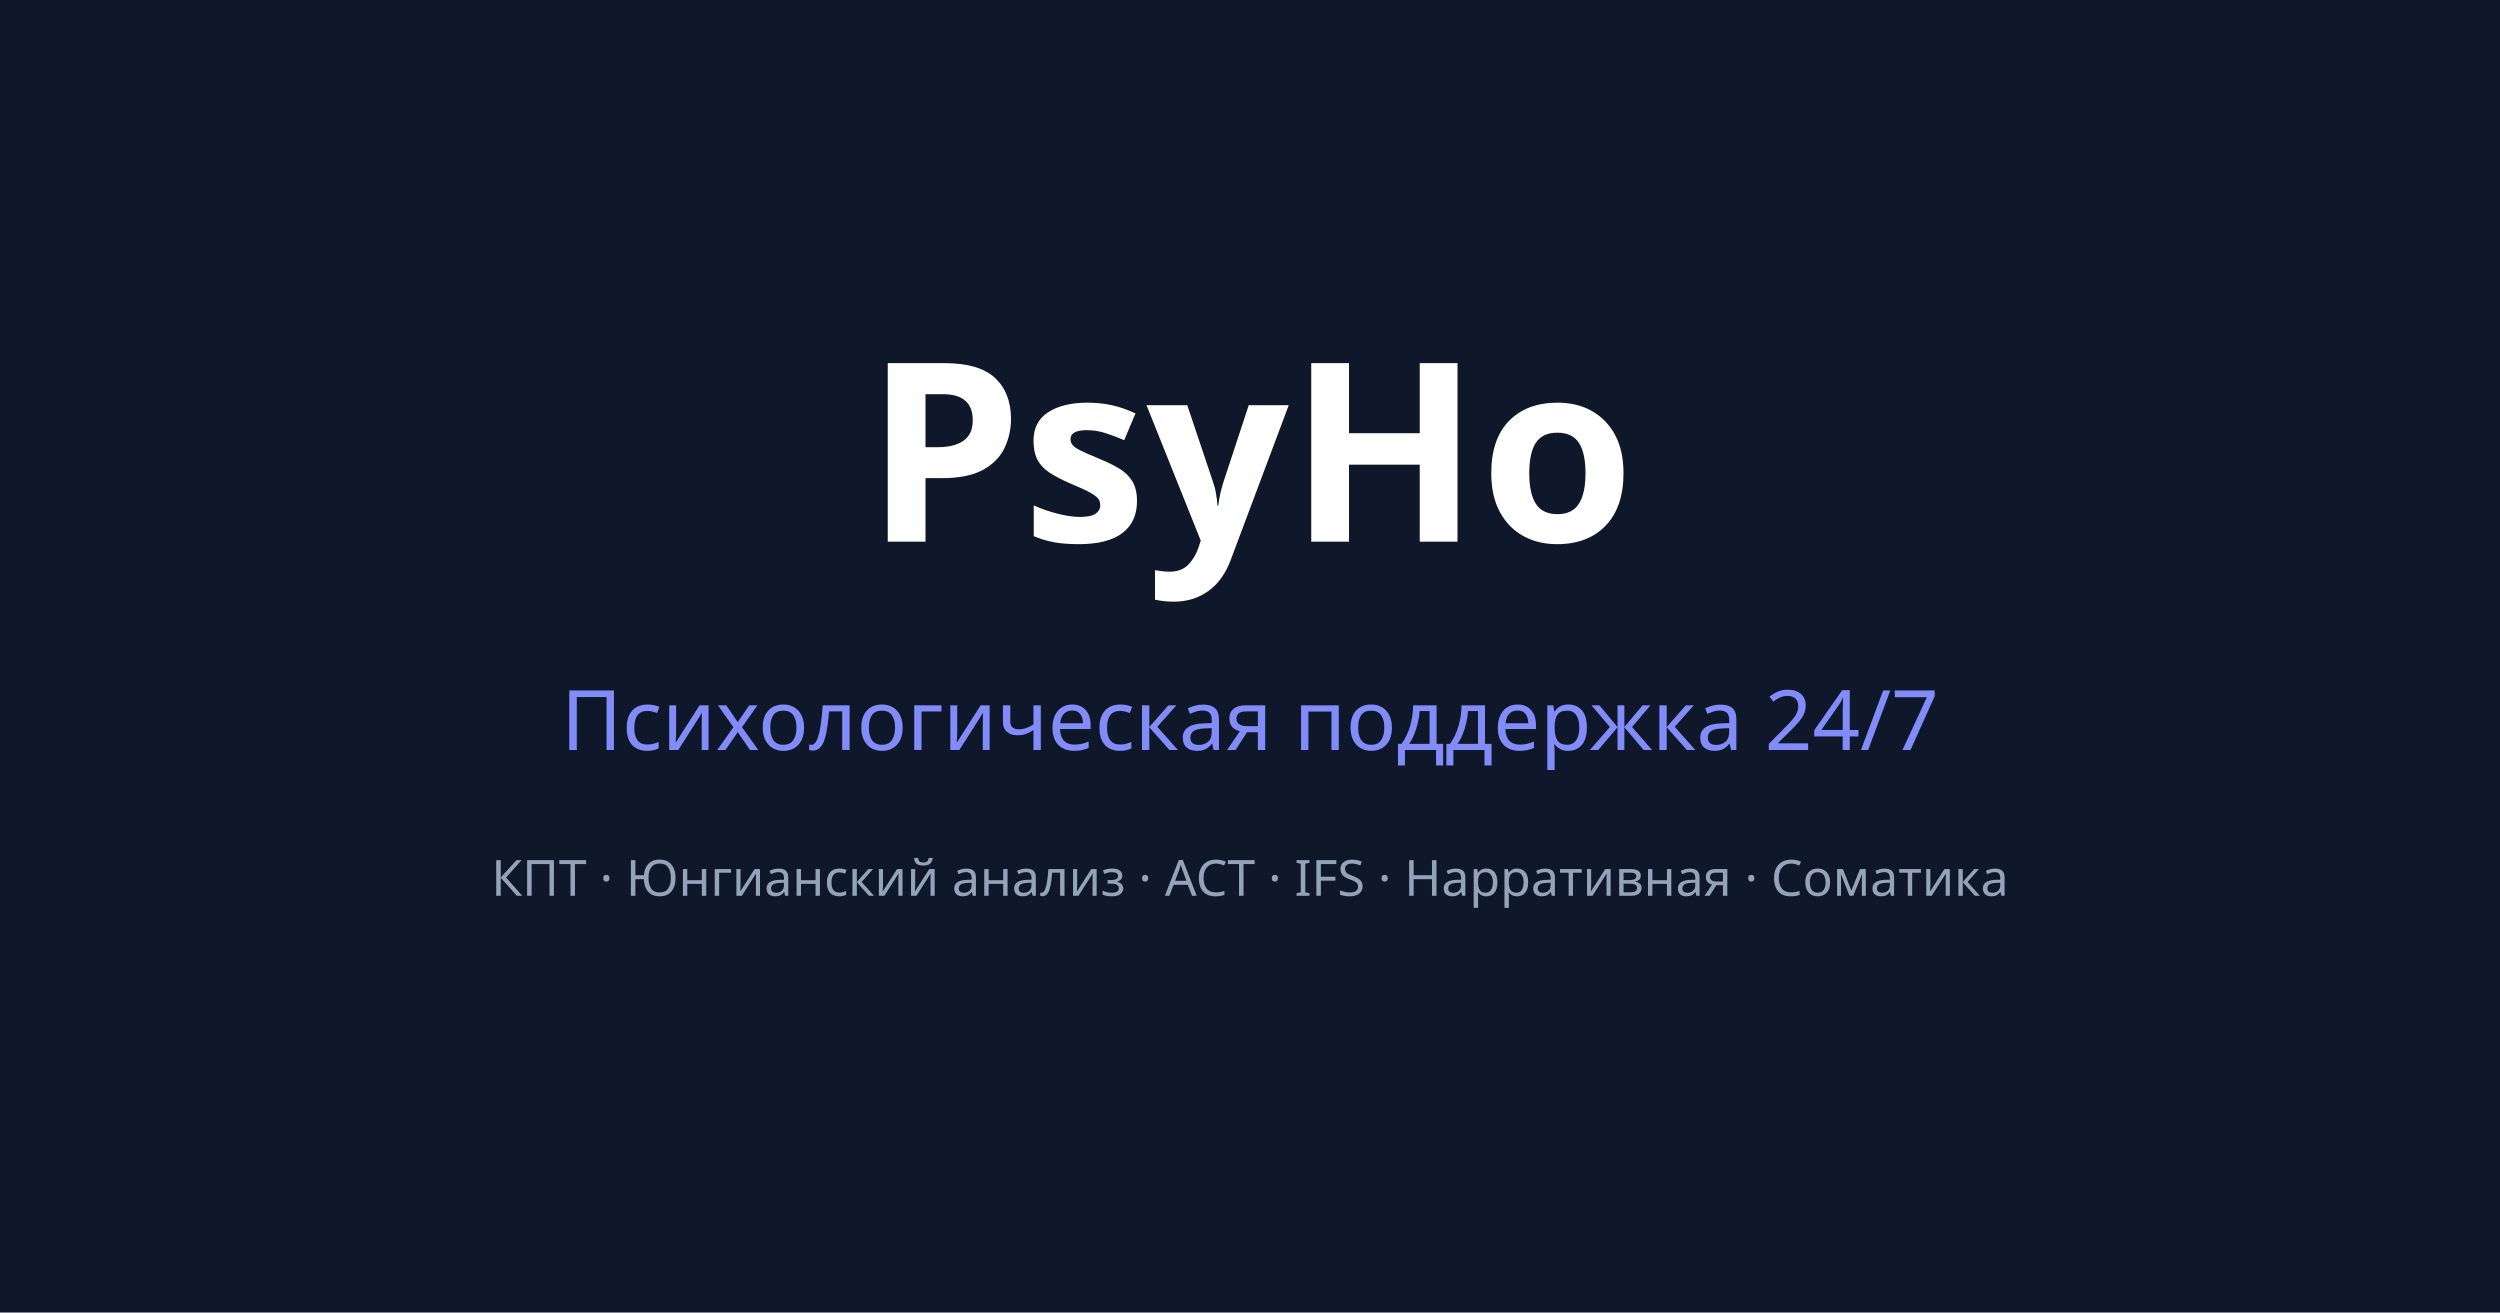
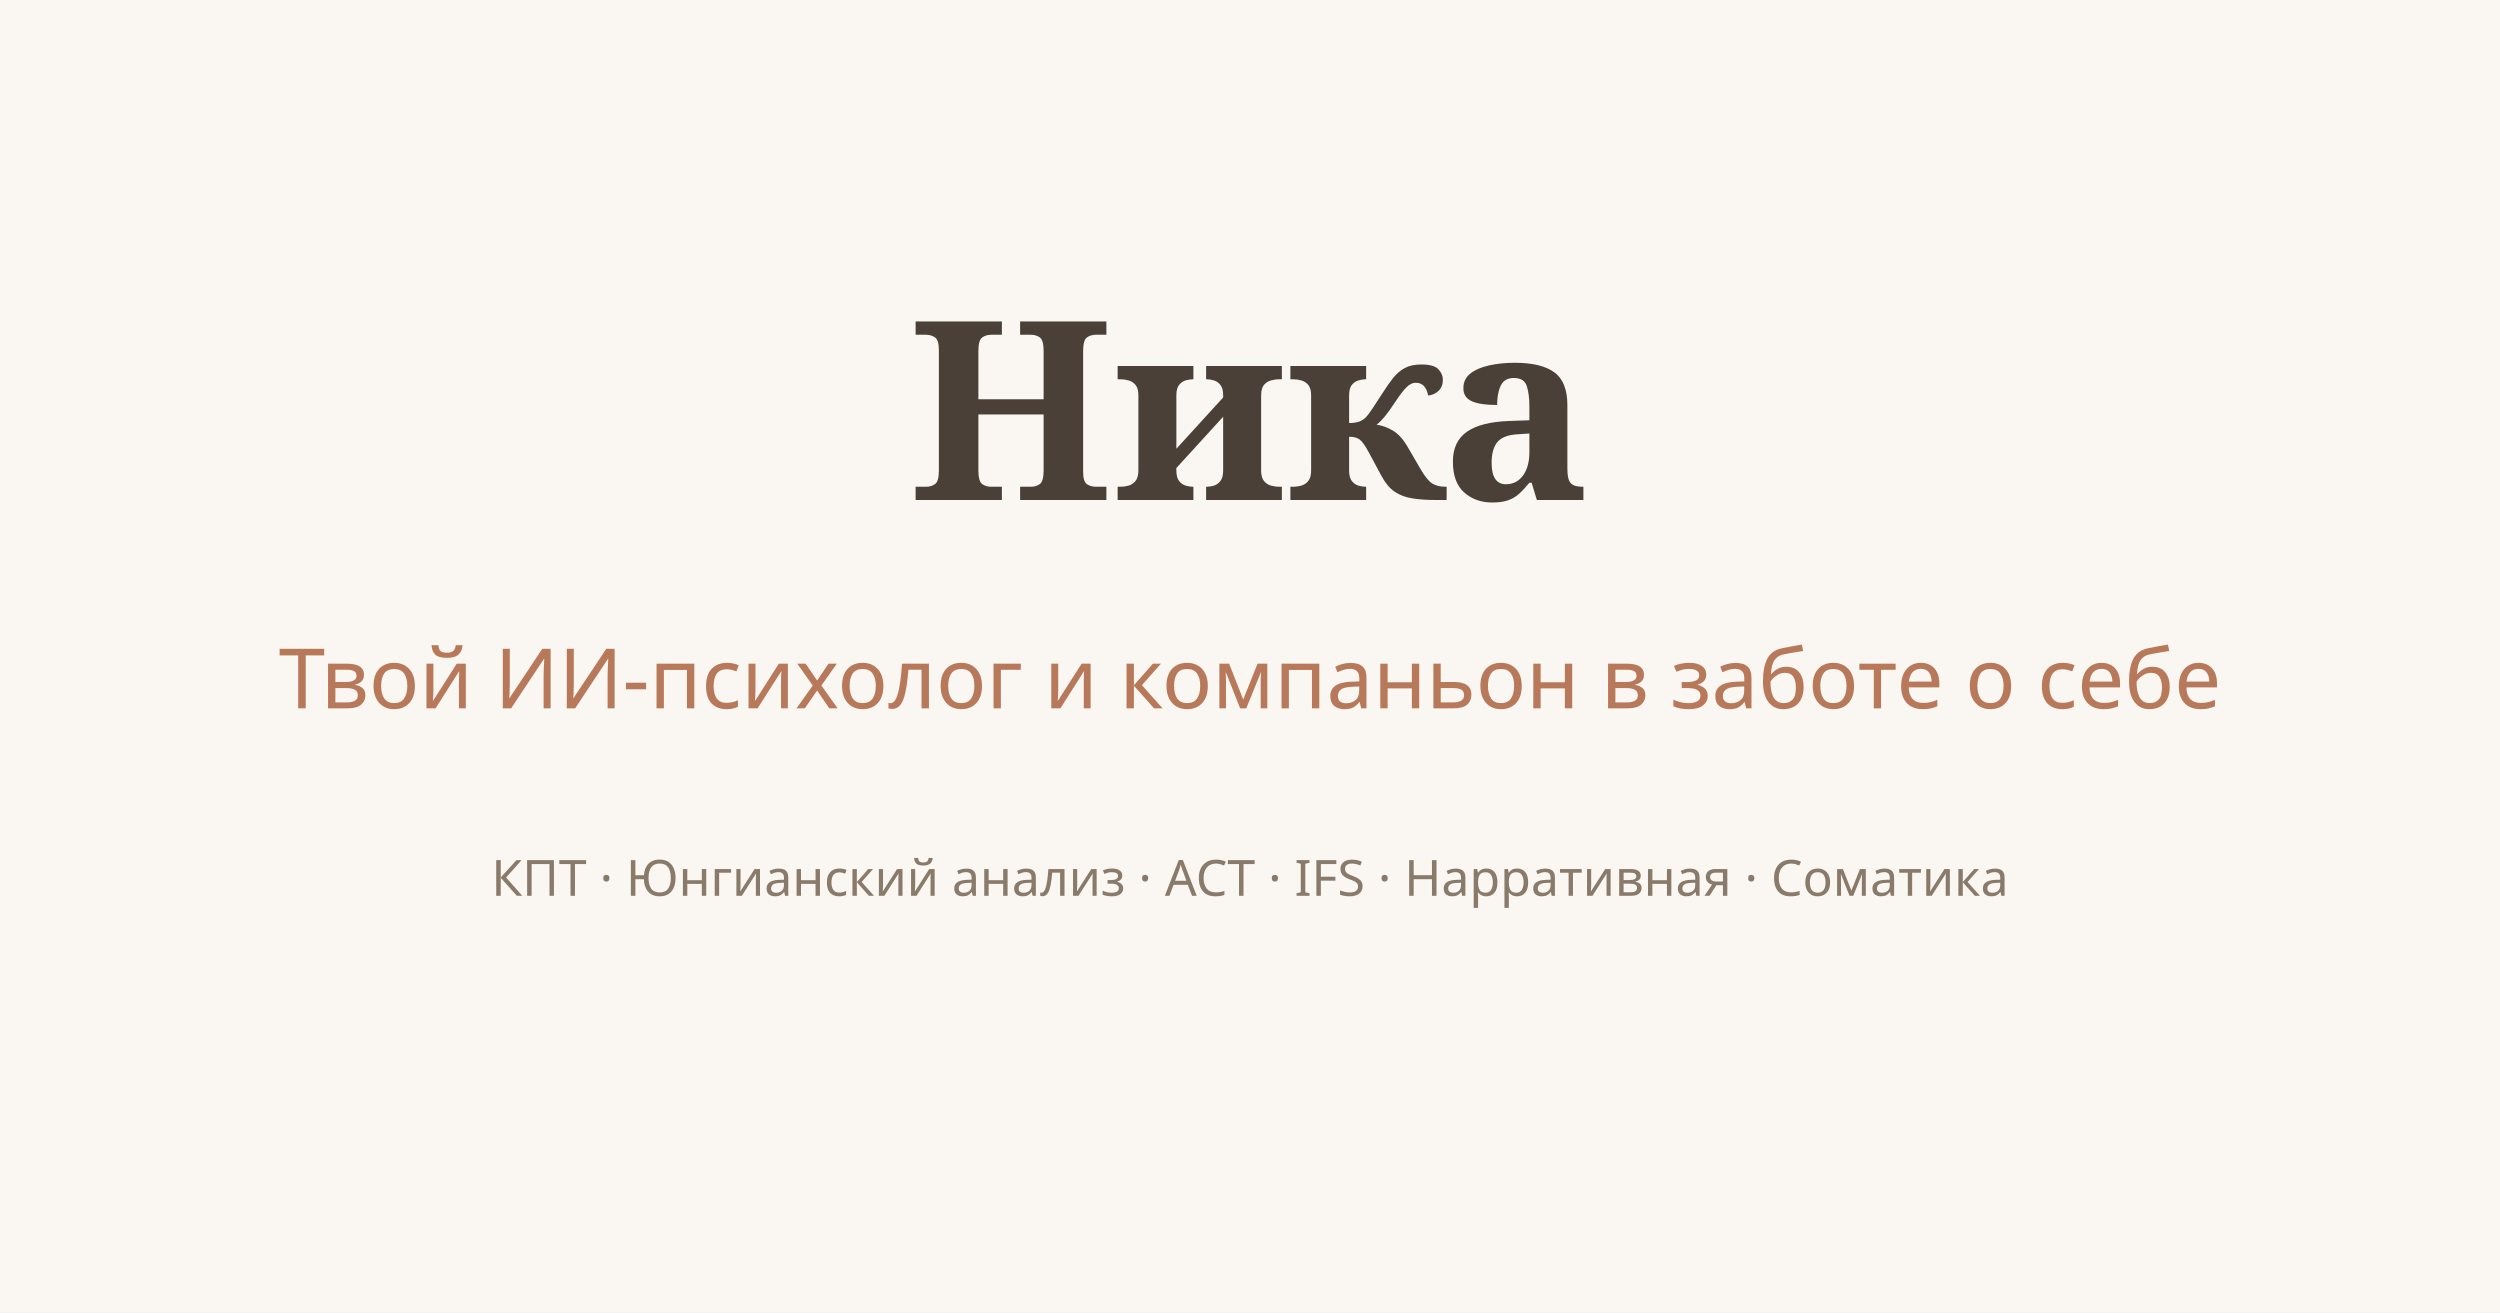
<svg xmlns="http://www.w3.org/2000/svg" width="1200" height="630" viewBox="0 0 1200 630">
-   <rect width="1200" height="630" fill="#0f172a" />
-   <text x="600" y="260" font-family="sans-serif" font-size="120" font-weight="800" fill="white" text-anchor="middle">PsyHo</text>
-   <text x="600" y="360" font-family="sans-serif" font-size="40" fill="#818cf8" text-anchor="middle">Психологическая поддержка 24/7</text>
-   <text x="600" y="430" font-family="sans-serif" font-size="24" fill="#94a3b8" text-anchor="middle">КПТ · Юнгианский анализ · ACT · IFS · Нарративная · Соматика</text>
+   <rect width="1200" height="630" fill="#FAF6F1" />
+   <text x="600" y="240" font-family="serif" font-size="120" font-weight="700" fill="#4A4038" text-anchor="middle">Ника</text>
+   <text x="600" y="340" font-family="sans-serif" font-size="40" fill="#B8785A" text-anchor="middle">Твой ИИ-психолог и компаньон в заботе о себе</text>
+   <text x="600" y="430" font-family="sans-serif" font-size="24" fill="#8A7A6A" text-anchor="middle">КПТ · Юнгианский анализ · ACT · IFS · Нарративная · Соматика</text>
</svg>
